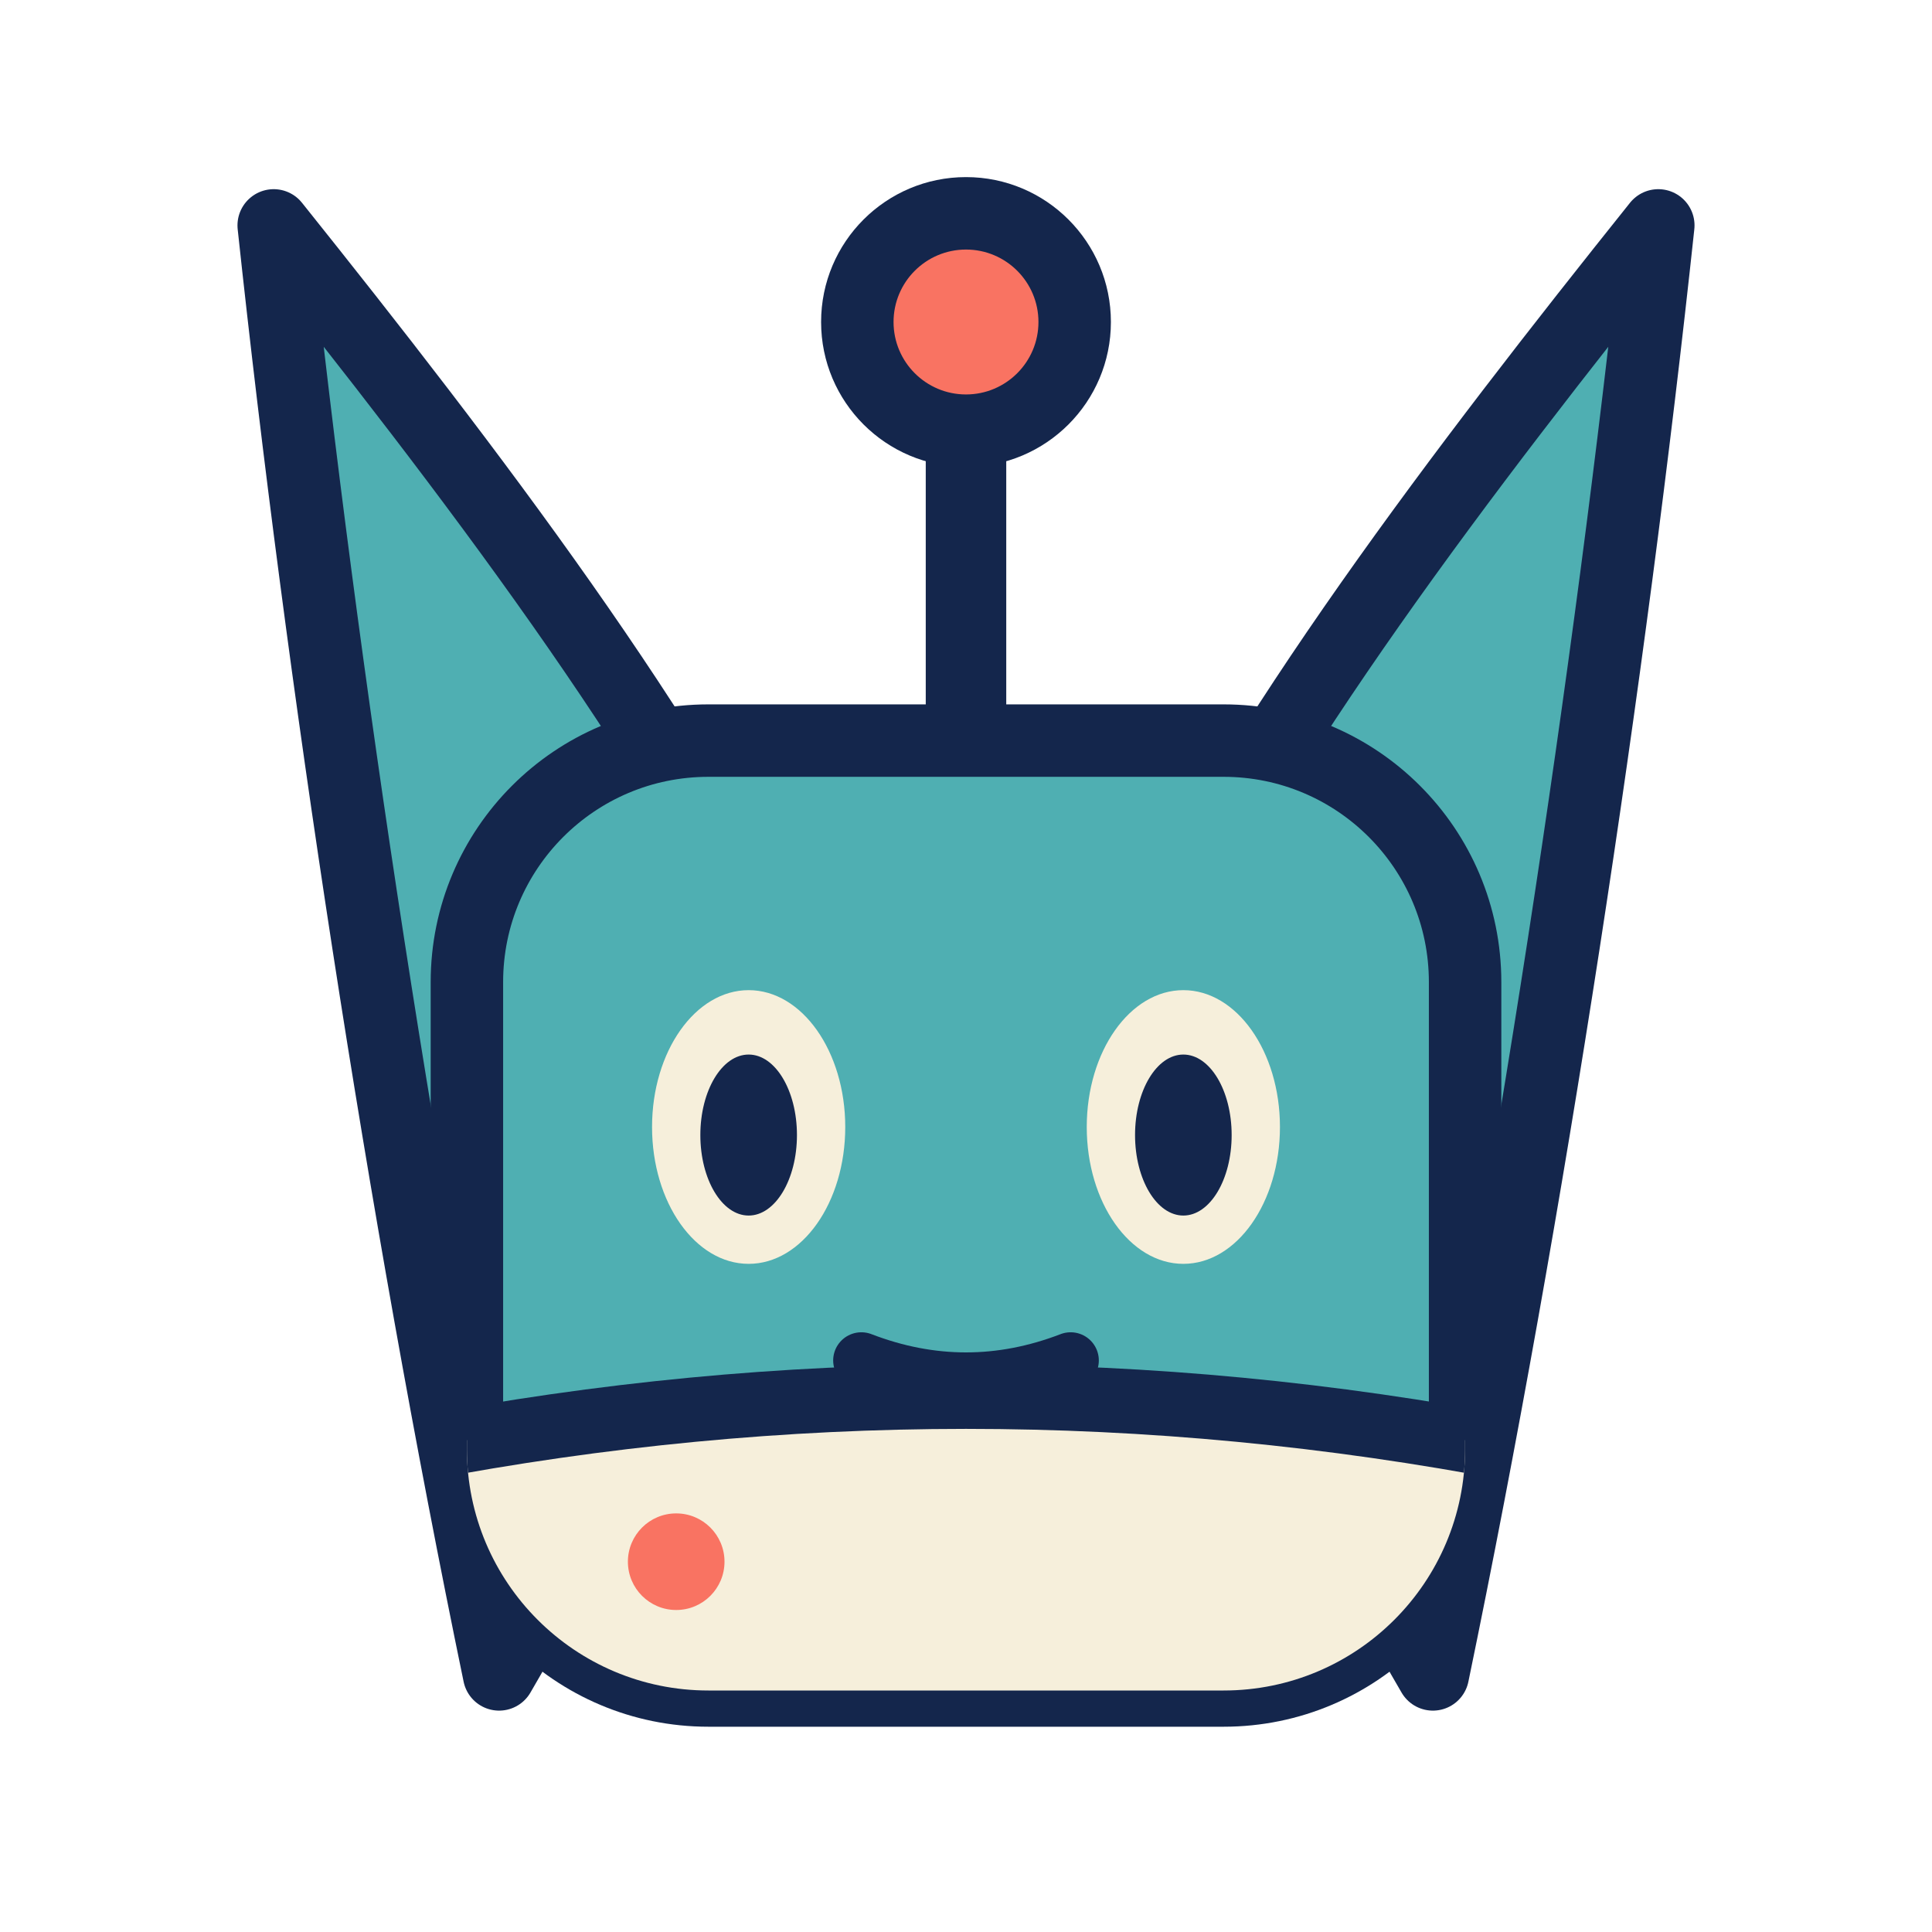
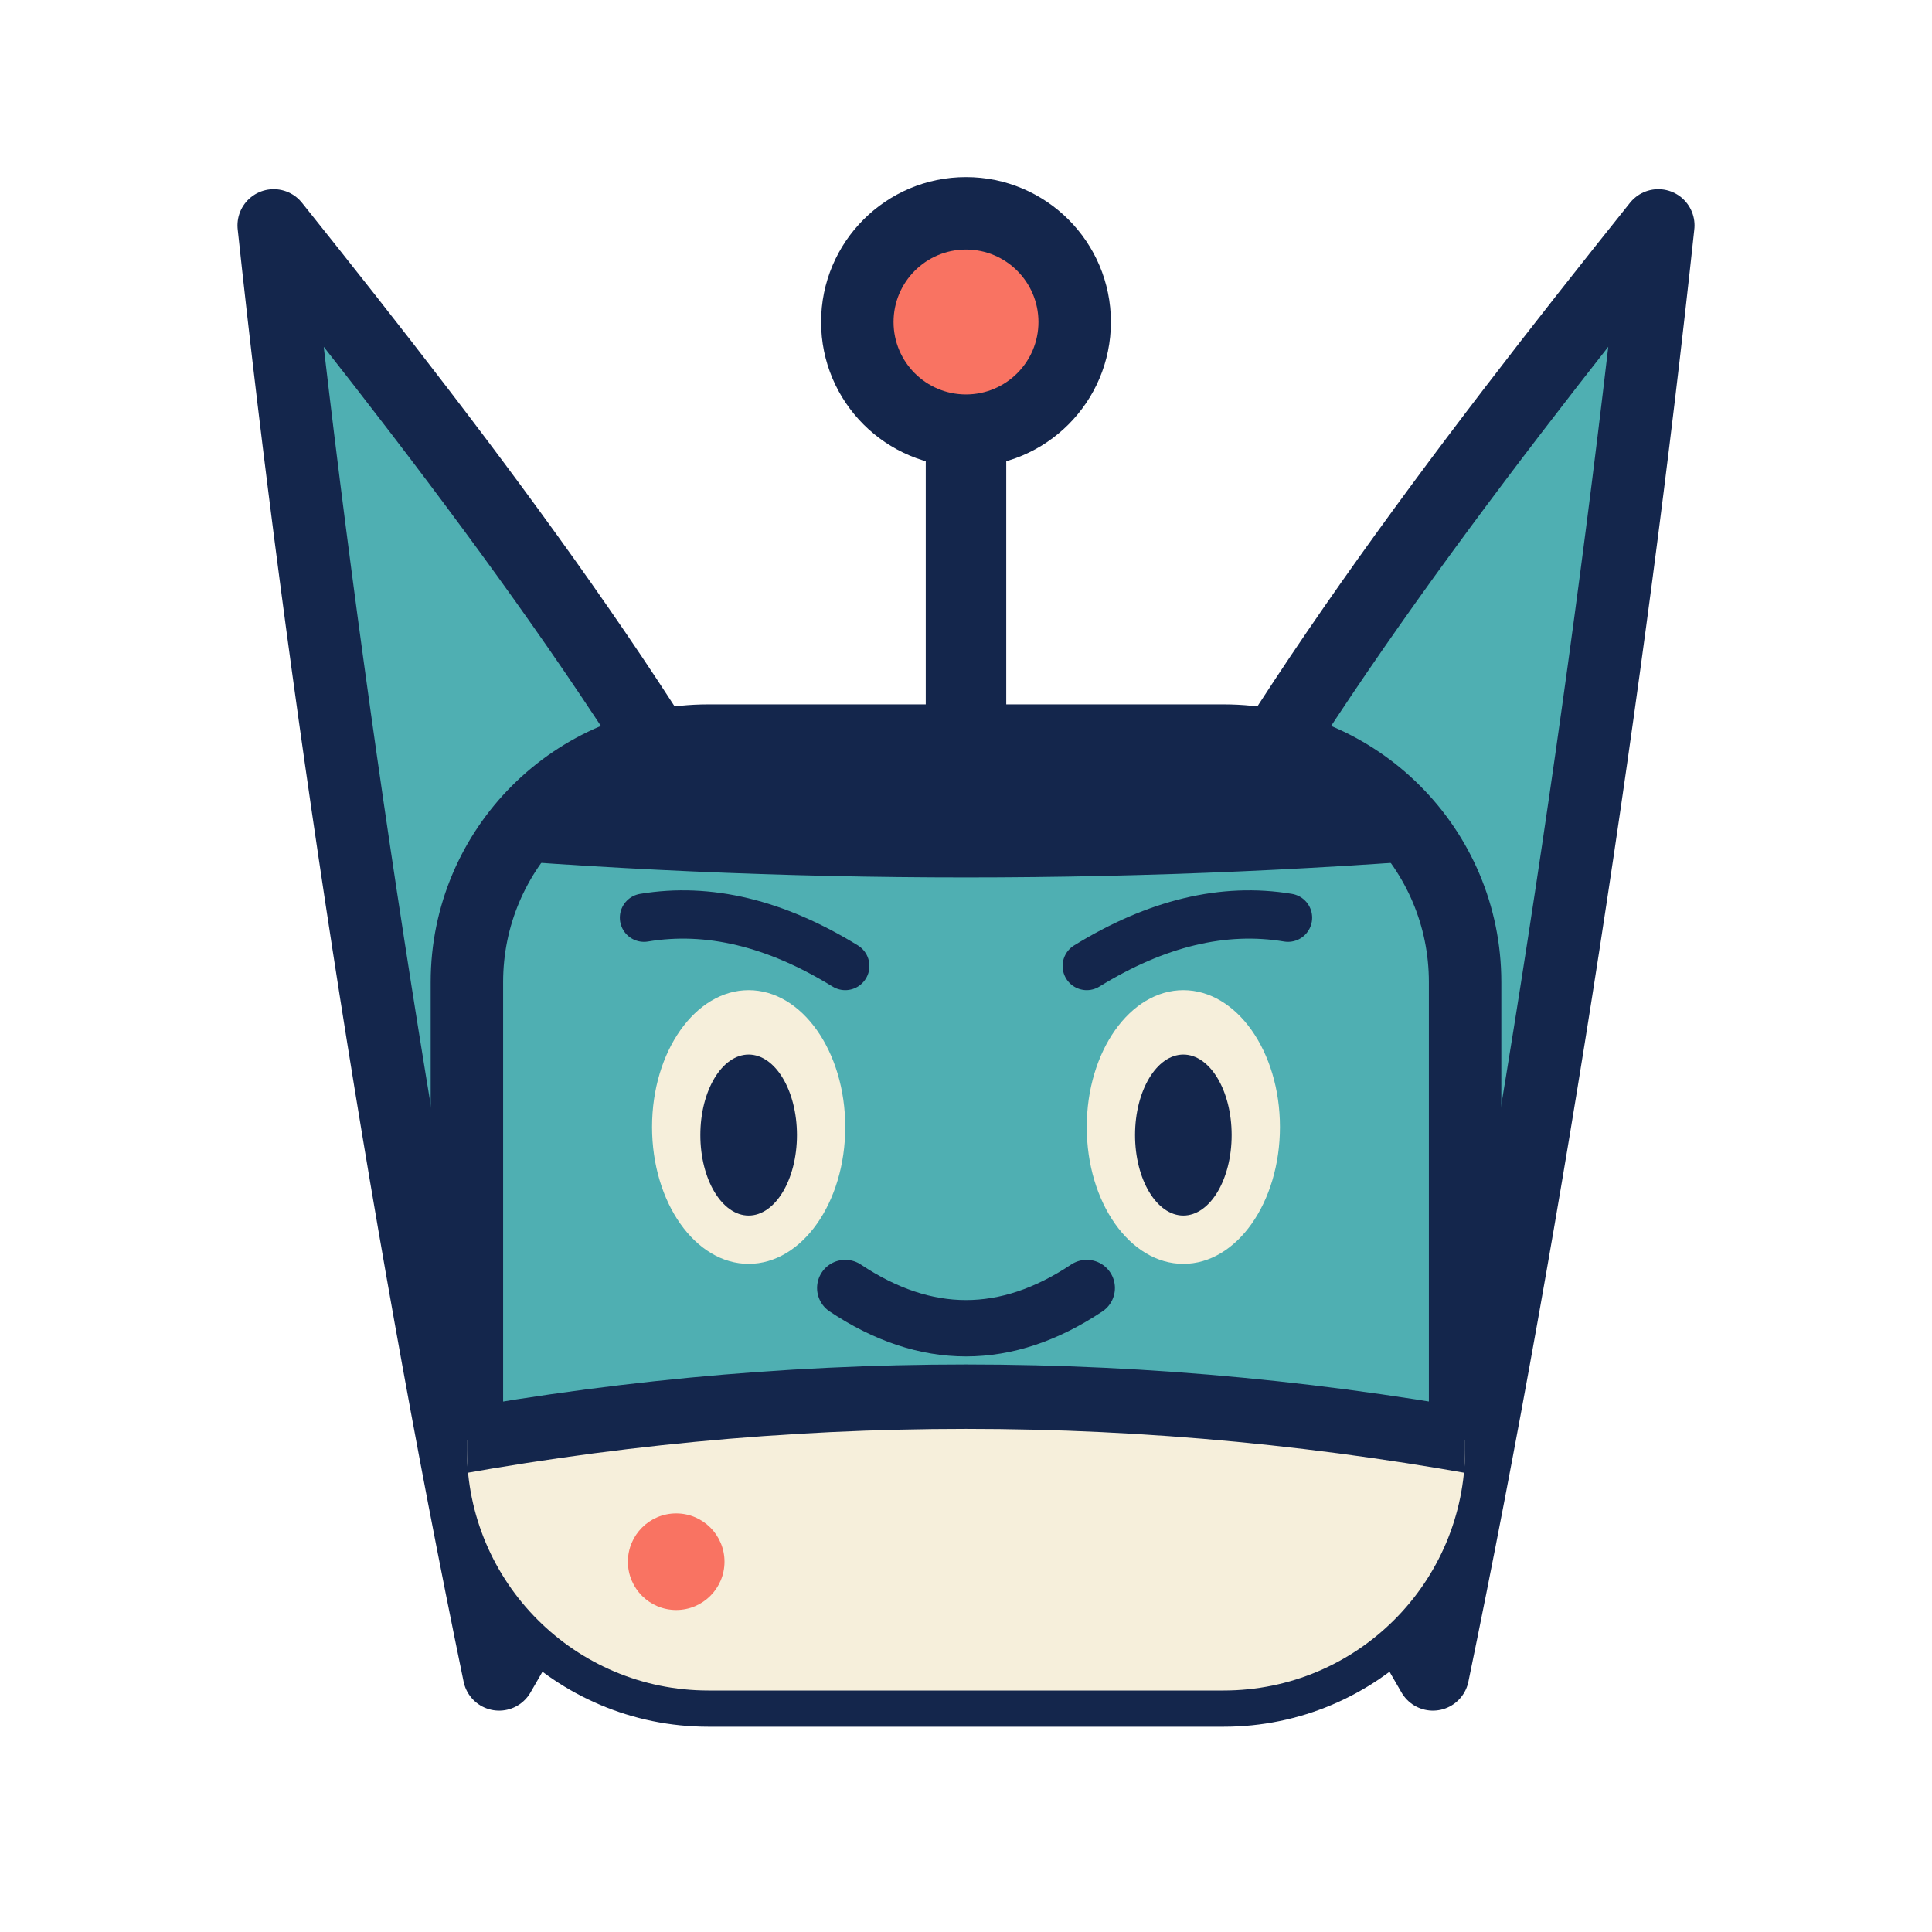
<svg xmlns="http://www.w3.org/2000/svg" viewBox="0 0 240 240" role="img" aria-labelledby="t d">
  <defs>
    <clipPath id="headClip">
      <rect x="58" y="92" width="124" height="118" rx="30" />
    </clipPath>
  </defs>
  <path d="M62 208 C50 150 40 84 34 28 C58 58 84 92 98 122 C88 156 76 184 62 208 Z" fill="#4FAFB2" stroke="#14264C" stroke-width="9" stroke-linejoin="round" />
  <path d="M178 208 C190 150 200 84 206 28 C182 58 156 92 142 122 C152 156 164 184 178 208 Z" fill="#4FAFB2" stroke="#14264C" stroke-width="9" stroke-linejoin="round" />
  <path d="M120 100 L120 56" stroke="#14264C" stroke-width="10" stroke-linecap="round" />
  <circle cx="120" cy="40" r="18" fill="#14264C" />
  <circle cx="120" cy="40" r="9" fill="#F97362" />
  <rect x="58" y="92" width="124" height="118" rx="30" fill="#4FAFB2" stroke="#14264C" stroke-width="9" />
  <g clip-path="url(#headClip)">
+     <path d="M52 84 L188 84 L188 106 Q120 112 52 106 Z" fill="#14264C" />
+   </g>
+   <g clip-path="url(#headClip)">
    <path d="M52 180 Q120 167 188 180 L188 216 L52 216 Z" fill="#F6EFDB" />
    <path d="M52 180 Q120 167 188 180" fill="none" stroke="#14264C" stroke-width="8" />
    <circle cx="84" cy="194" r="6" fill="#F97362" />
  </g>
  <ellipse cx="93" cy="140" rx="12" ry="17" fill="#F6EFDB" />
  <ellipse cx="147" cy="140" rx="12" ry="17" fill="#F6EFDB" />
  <ellipse cx="93" cy="141" rx="6" ry="10" fill="#14264C" />
  <ellipse cx="147" cy="141" rx="6" ry="10" fill="#14264C" />
-   <path d="M107 169 Q120 174 133 169" fill="none" stroke="#14264C" stroke-width="7" stroke-linecap="round" />
+   <path d="M105 120 Q92 112 80 114" fill="none" stroke="#14264C" stroke-width="6" stroke-linecap="round" />
+   <path d="M135 120 Q148 112 160 114" fill="none" stroke="#14264C" stroke-width="6" stroke-linecap="round" />
+   <path d="M105 160 Q120 170 135 160" fill="none" stroke="#14264C" stroke-width="7" stroke-linecap="round" />
</svg>
